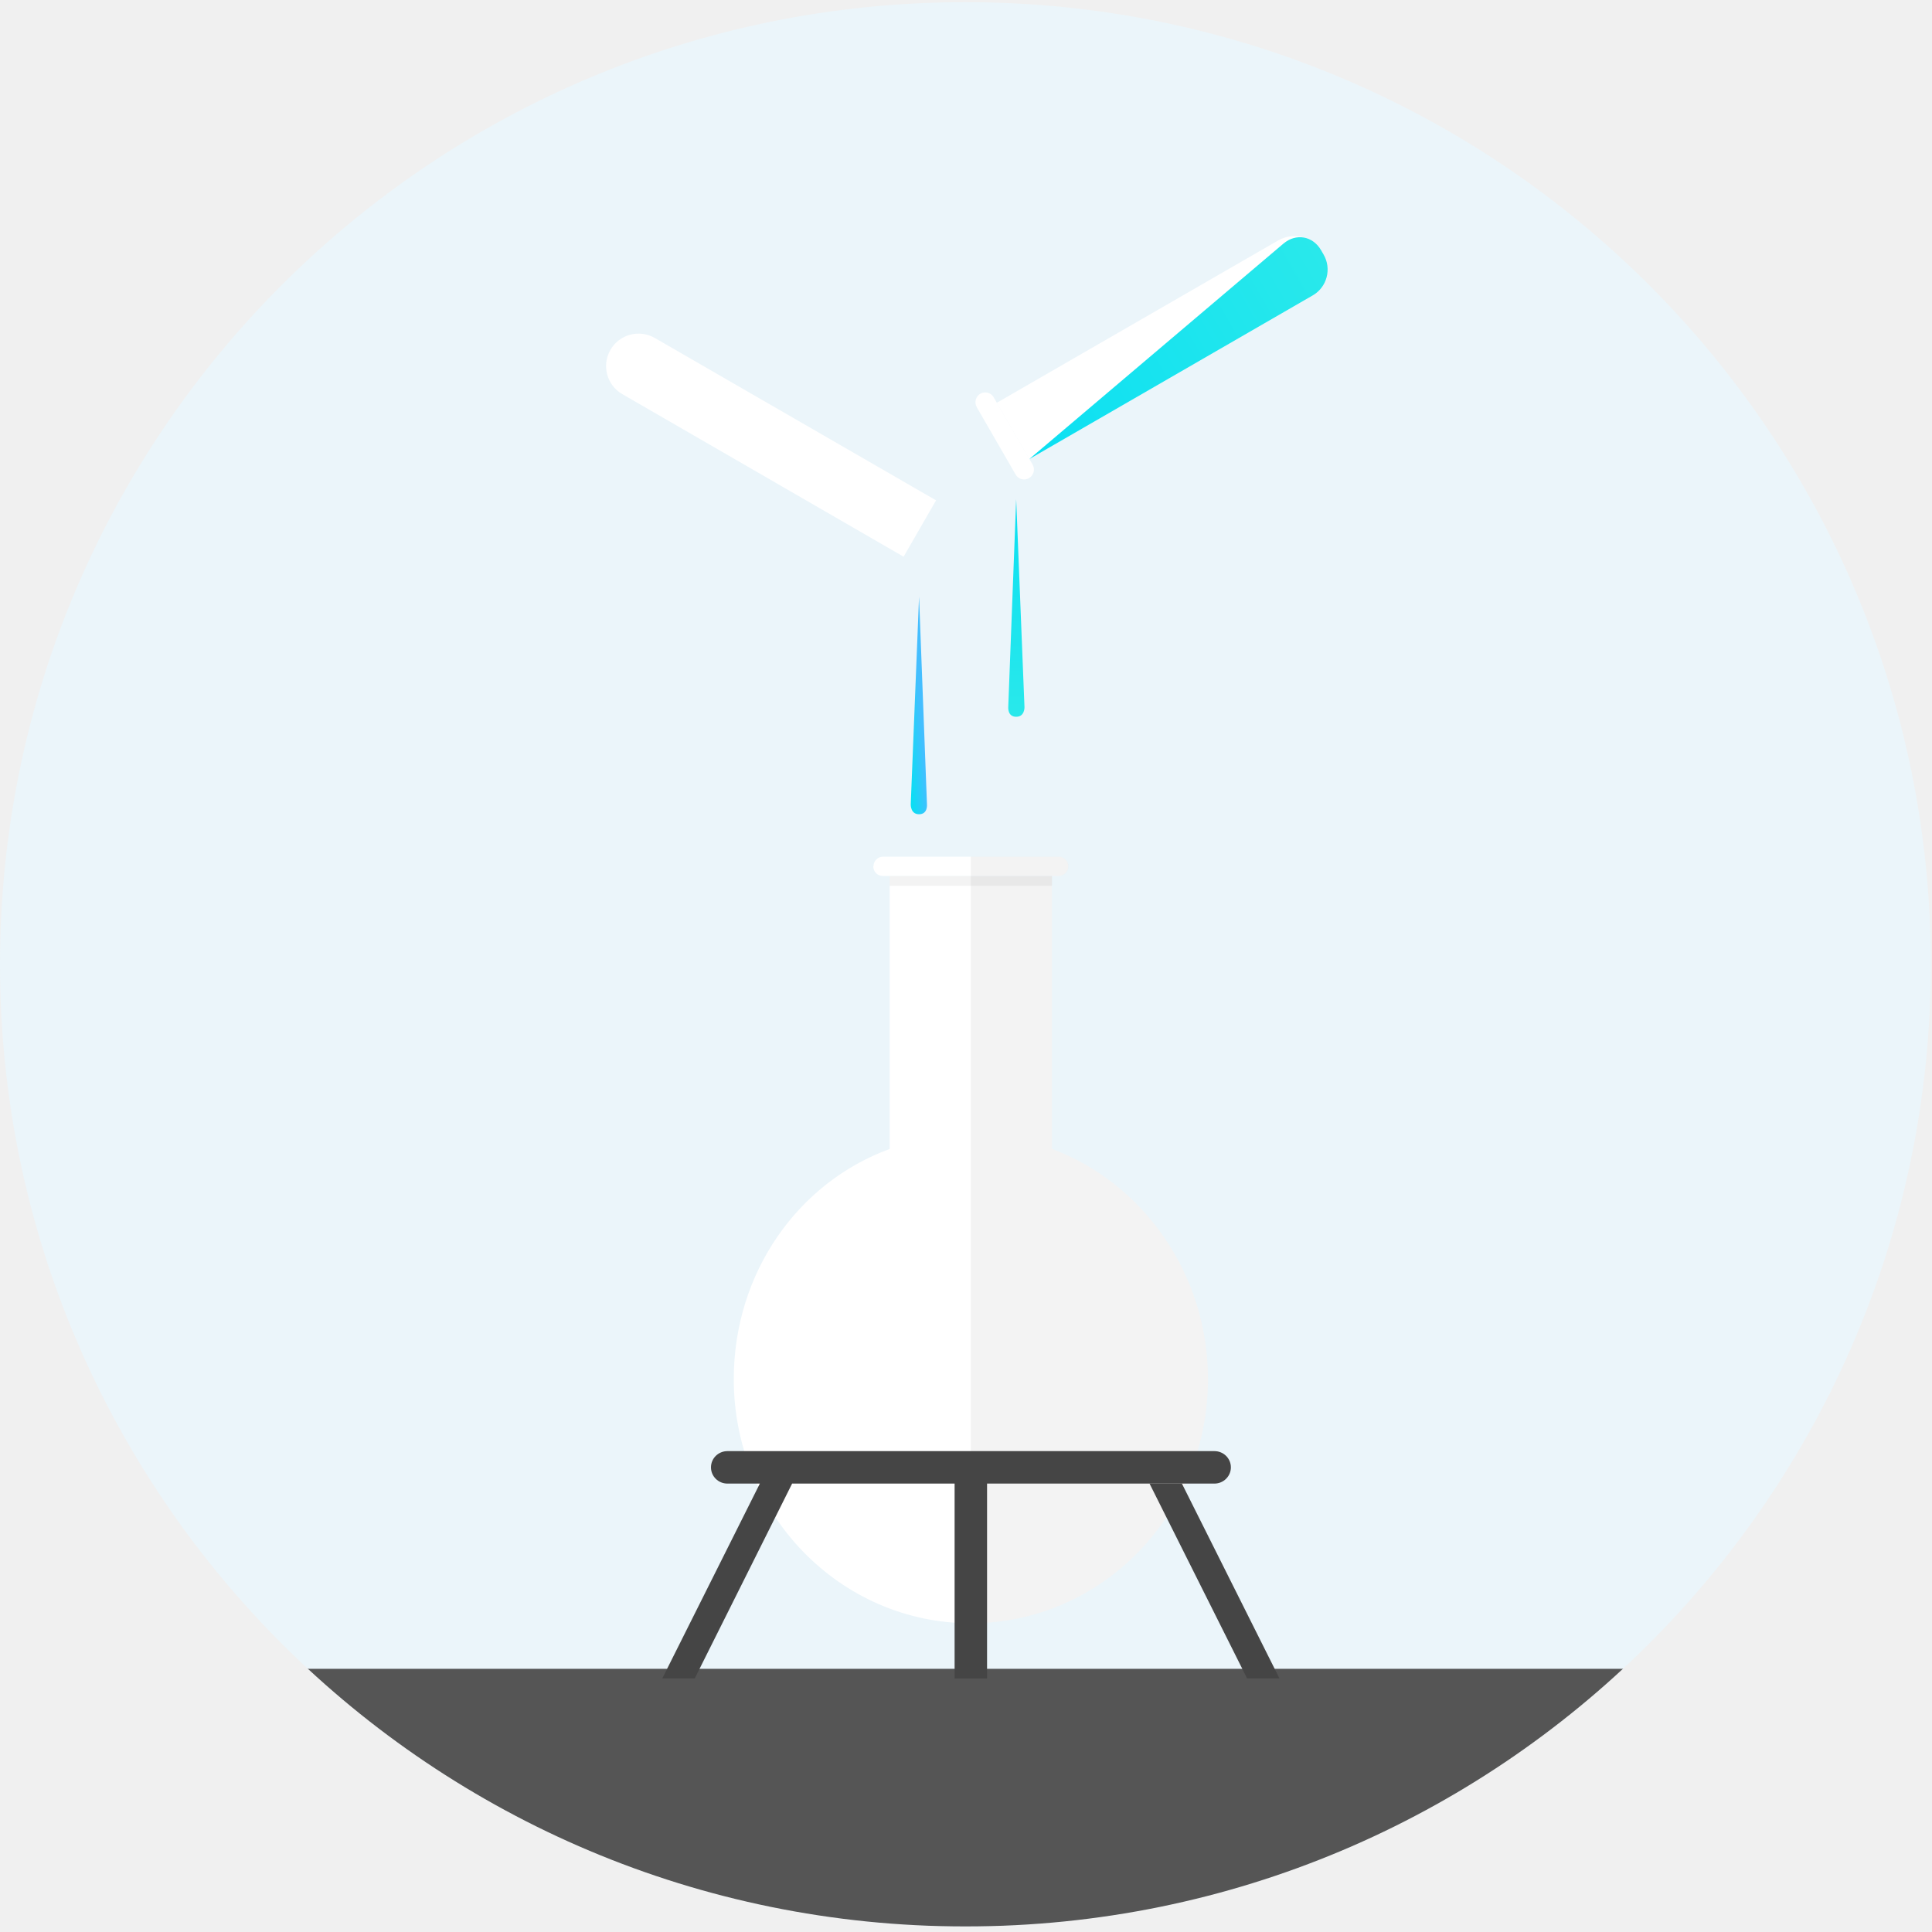
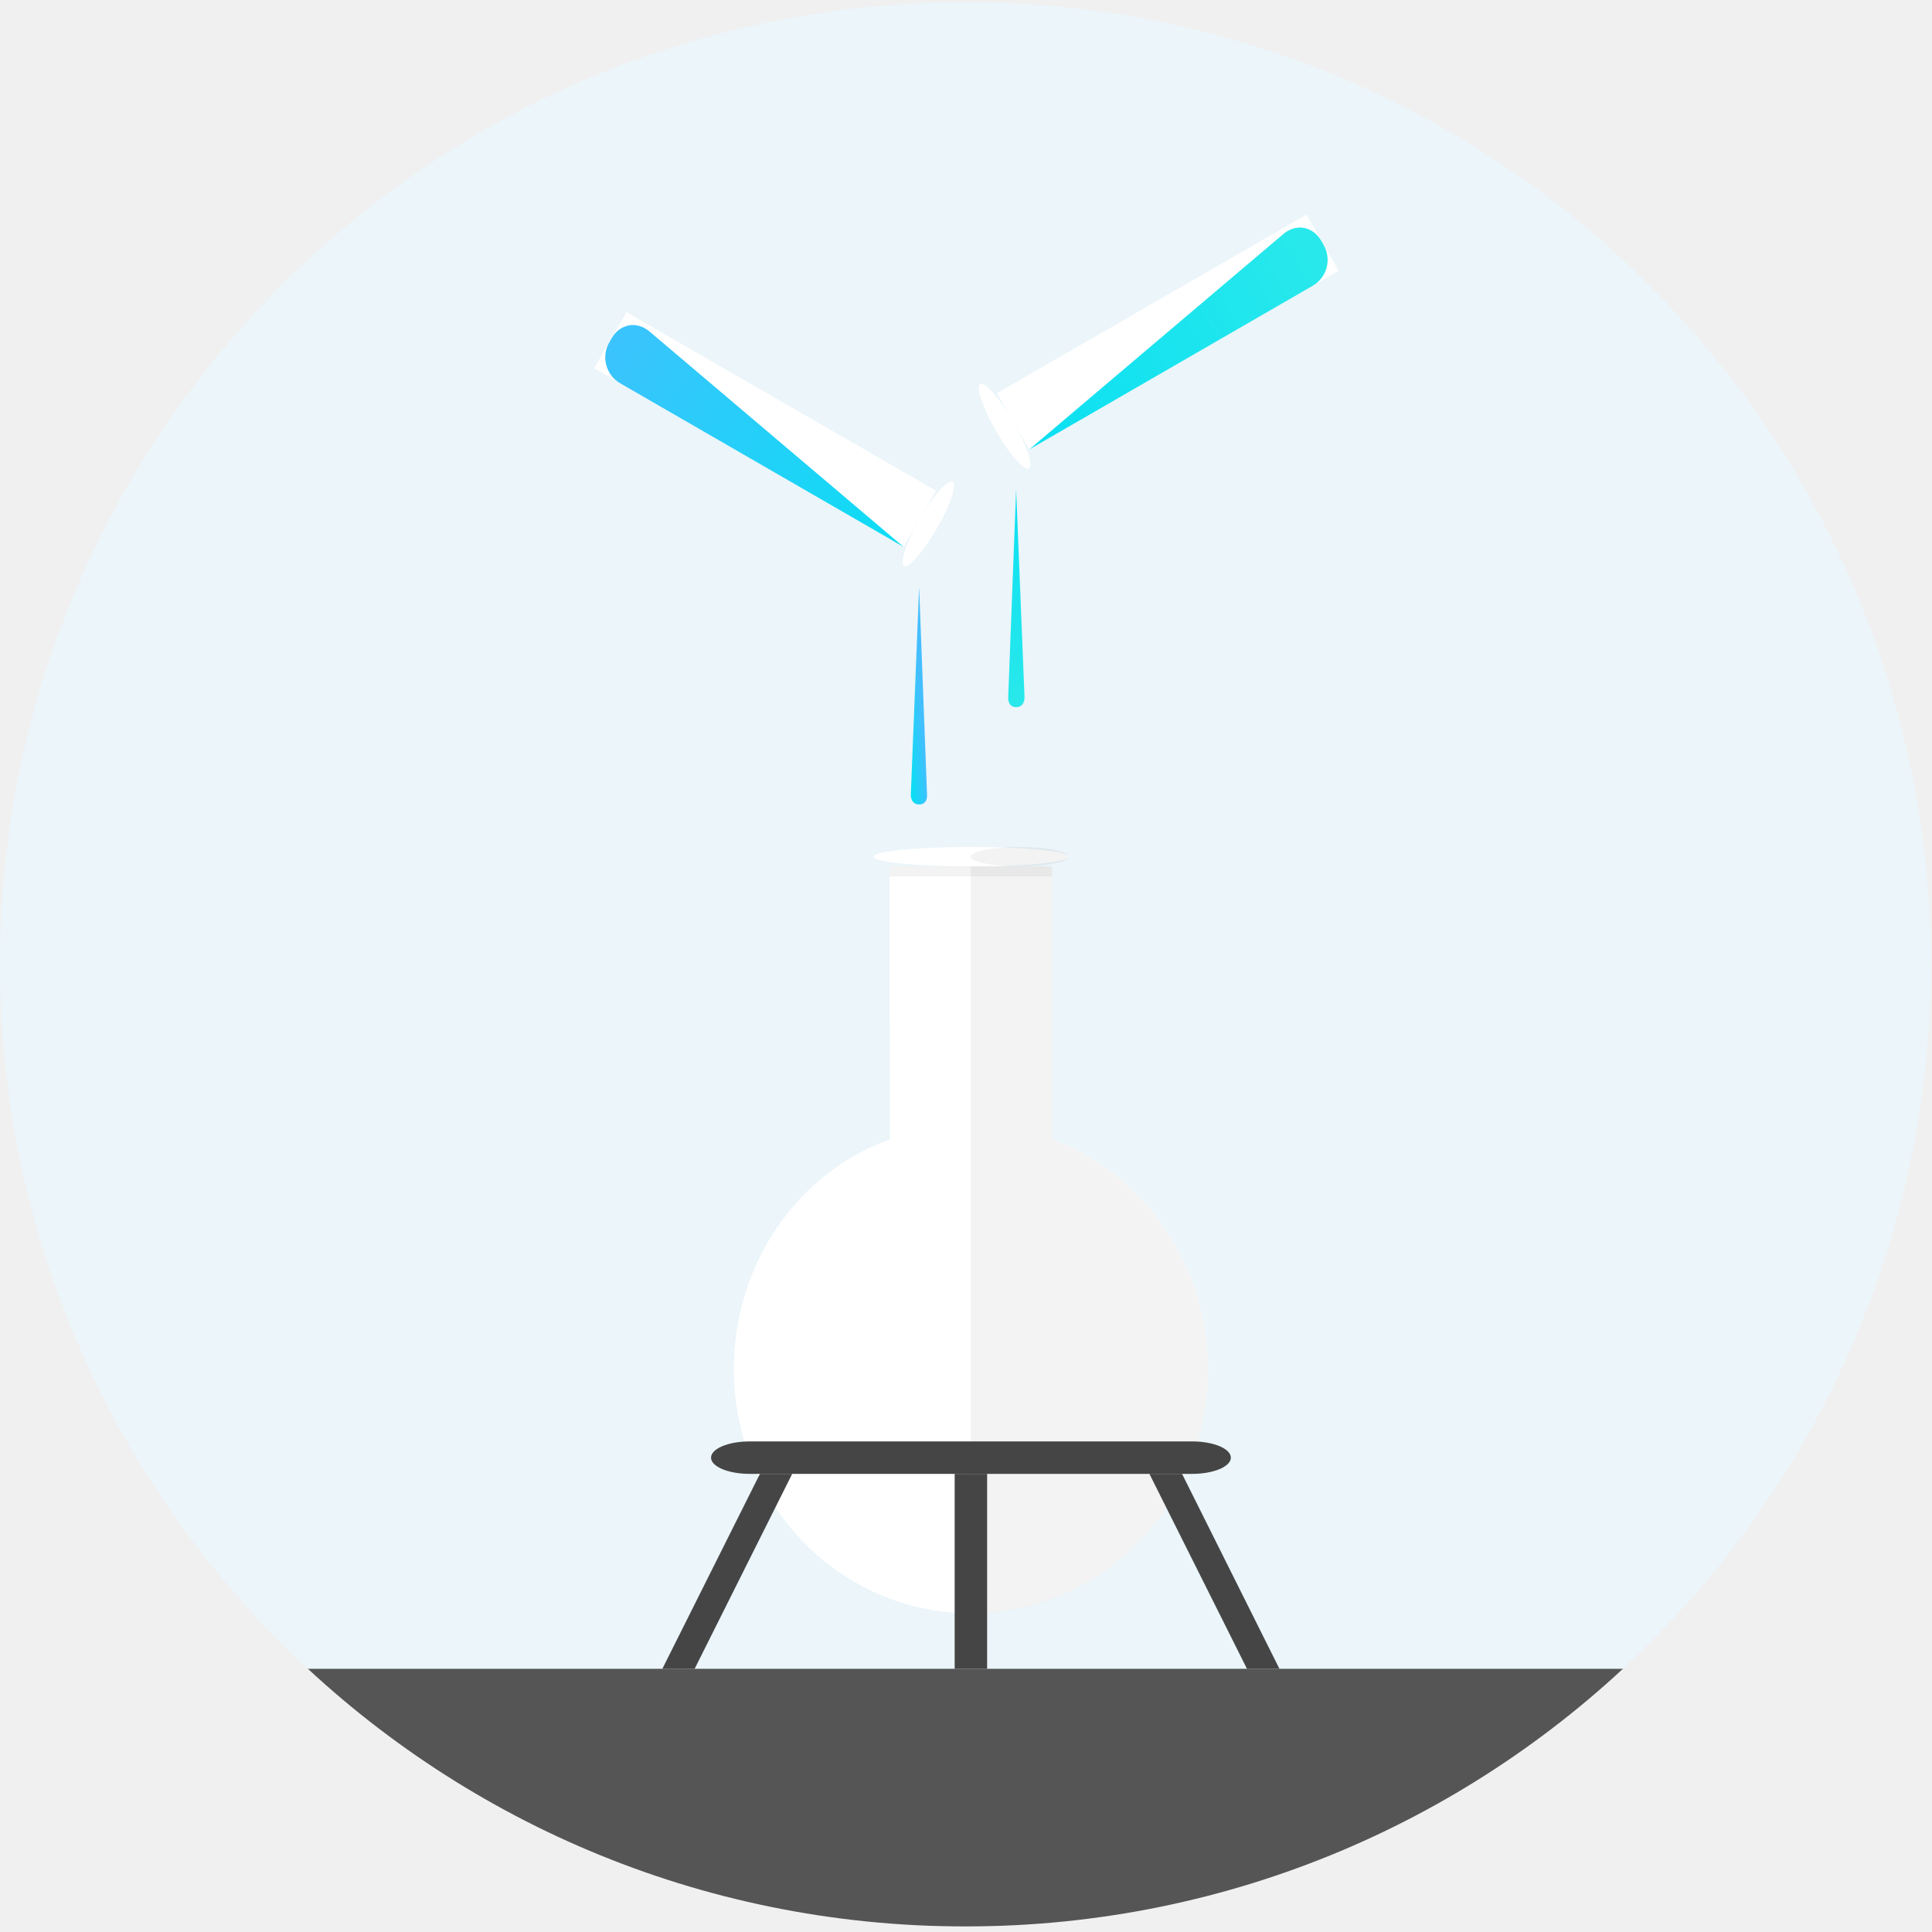
<svg xmlns="http://www.w3.org/2000/svg" xmlns:xlink="http://www.w3.org/1999/xlink" viewBox="0 0 200 200">
  <defs>
    <ellipse id="path-1" cx="99.94" cy="100.27" rx="99.94" ry="99.6" />
    <linearGradient id="linearGradient-3" x1="37.58%" x2="37.58%" y1="-6.25%" y2="118.85%">
      <stop stop-color="#09DFF3" offset="0%" />
      <stop stop-color="#44BEFF" offset="100%" />
    </linearGradient>
    <linearGradient id="linearGradient-4" x1="37.58%" x2="37.58%" y1="-6.25%" y2="118.85%">
      <stop stop-color="#09DFF3" offset="0%" />
      <stop stop-color="#2FEAE9" offset="100%" />
    </linearGradient>
    <linearGradient id="linearGradient-5" x1="0%" x2="46.08%" y1="88.38%" y2="38.32%">
      <stop stop-color="#09DFF3" offset="0%" />
      <stop stop-color="#44BEFF" offset="100%" />
    </linearGradient>
  </defs>
-   <g fill="none" fill-rule="evenodd">
-     <g transform="translate(0 -.445)">
-       <mask id="mask-2" fill="#fff">
-         <use xlink:href="#path-1" />
-       </mask>
-       <use fill="#EBF5FA" xlink:href="#path-1" />
-       <path fill="#555" d="M-.33 173.2h199.87v26.68H-.33z" mask="url(#mask-2)" />
+   <g id="Design-Sprint" fill="none" fill-rule="evenodd">
+     <g id="Work---Product-Development-Copy-3">
+       <g id="converge">
+         <g id="Rectangle-124-Copy-17-+-Group-Copy-12-Copy">
+           <g id="Rectangle-124-Copy-17" transform="translate(0 -.445)">
+             <mask id="mask-2" fill="#fff">
+               <use xlink:href="#path-1" />
+             </mask>
+             <use id="Mask" fill="#EBF5FA" xlink:href="#path-1" />
+             <path id="Rectangle-124" fill="#555" d="M-.33 173.2h199.87v26.68H-.33z" mask="url(#mask-2)" />
+           </g>
+         </g>
+         <g id="Group-Copy-33" transform="translate(60.487 20.755)">
+           <g id="Rectangle-126-Copy-12-+-Rectangle-126-Copy-11-+-Rectangle-12-Copy-21" transform="rotate(-240 19.595 24.216) translate(14.551 4.711)">
+             <path id="Rectangle-126-Copy-12" fill="#FFF" d="M1.68 2.02H8.4v37H1.7z" />
+             <path id="Rectangle-126-Copy-11" fill="url(#linearGradient-3)" d="M8.4 2.02V35.9C8.4 37.62 7 39 5.3 39h-.5c-1.73 0-2.87-1.35-2.56-3.05L8.4 2.02z" />
+             <rect id="Rectangle-12-Copy-21" width="10.09" height="2.02" fill="#FFF" rx="40" />
+           </g>
+           <g id="Rectangle-126-Copy-14-+-Rectangle-126-Copy-13-+-Rectangle-12-Copy-28" transform="matrix(.5 .866 .866 -.5 40.109 19.508)">
+             <path id="Rectangle-126-Copy-14" fill="#FFF" d="M1.68 2.02H8.4v37H1.7z" />
+             <path id="Rectangle-126-Copy-13" fill="url(#linearGradient-4)" d="M8.4 2.02V35.9C8.4 37.62 7 39 5.3 39h-.5c-1.73 0-2.87-1.35-2.56-3.05L8.4 2.02z" />
+             <rect id="Rectangle-12-Copy-28" width="10.09" height="2.02" fill="#FFF" rx="40" />
+           </g>
+           <path id="Rectangle-125-Copy-5" fill="url(#linearGradient-5)" d="M34.66 40.02l.82 21.5s.1 1-.82 1c-.9 0-.86-1-.86-1l.86-21.5z" />
+           <path id="Rectangle-11-Copy-15" fill="#FFF" d="M31.6 68.94h16.82V97.2h-16.8z" />
+           <path id="Rectangle-11-Copy-19" fill="#FFF" d="M31.6 97.2c-9.5 3.44-16.12 12.8-16.12 23.8 0 13.95 11 25.26 24.55 25.26 13.56 0 24.55-11.3 24.55-25.26 0-11-6.83-20.37-16.15-23.83h-16.8z" />
+           <path id="Rectangle-11-Copy-21" fill="#000" fill-opacity=".05" d="M40.02 97.2v49.08c13.56 0 24.55-11.3 24.55-25.26 0-11-6.83-20.37-16.15-23.83h-8.4z" />
+           <rect id="Rectangle-32-Copy-4" width="53.81" height="3.36" x="13.12" y="128.46" fill="#454545" rx="4" />
+           <path id="Rectangle-507" fill="#454545" d="M38.34 131.82h3.36V152h-3.36z" />
+           <path id="Rectangle-507-Copy" fill="#454545" d="M18.16 131.82h3.36L11.42 152H8.08l10.1-20.18z" />
+           <path id="Rectangle-507-Copy-2" fill="#454545" d="M61.88 131.82H58.5L68.6 152h3.36l-10.08-20.18z" />
+           <rect id="Rectangle-12-Copy-12" width="20.18" height="2.02" x="29.93" y="66.92" fill="#FFF" rx="40" />
+           <rect id="Rectangle-12-Copy-15" width="10.09" height="2.02" x="40.02" y="66.92" fill="#000" fill-opacity=".05" rx="40" />
+           <path id="Rectangle-506" fill="#000" fill-opacity=".05" d="M40.02 68.94h8.4V97.2h-8.4z" />
+           <path id="Rectangle-125-Copy-6" fill="url(#linearGradient-4)" d="M44.75 29.93l.82 21.5s.08 1.02-.82 1.02c-.9 0-.87-1-.87-1l.87-21.52z" transform="matrix(-1 0 0 1 89.452 0)" />
+         </g>
+         <path id="Path-763-Copy-5" fill="#000" fill-opacity=".05" d="M92.1 89.68v1.04h16.8v-1.04H92.1z" />
+       </g>
    </g>
-     <path fill="#FFF" d="M96.9 51.8l-3.36 5.83L64.42 40.8c-1.6-.92-2.16-2.98-1.23-4.58.92-1.6 2.97-2.17 4.6-1.23l29.1 16.8z" />
-     <path fill="url(#linearGradient-3)" d="M8.4 3.02V36.9C8.4 38.62 7 40 5.3 40h-.5c-1.73 0-2.87-1.35-2.56-3.05L8.4 3.02z" transform="matrix(-.5 .866 -.866 -.5 -60.447 49.96)" />
-     <path fill="#FFF" d="M-67.6 56.32c-.27.47-.1 1.1.37 1.37.48.27 1.1.1 1.37-.37l4.04-7c.28-.47.12-1.1-.37-1.37-.47-.28-1.1-.12-1.36.36l-.46.8c-.04-.1-.12-.2-.22-.26-.24-.14-.55-.06-.68.18-.14.24-.06.54.18.68.1.06.22.08.33.06l-3.2 5.54zM106.55 47.53l29.12-16.8c1.6-.94 2.16-3 1.23-4.6-.93-1.6-2.98-2.17-4.6-1.23l-29.12 16.8 3.37 5.83z" />
-     <path fill="url(#linearGradient-4)" d="M8.4 2.02V35.9C8.4 37.62 7 39 5.3 39h-.5c-1.73 0-2.87-1.35-2.56-3.05L8.4 2.02z" transform="matrix(.5 .866 .866 -.5 100.596 41.263)" />
-     <path fill="#FFF" d="M101.1 42.13l4.04 7c.28.48.9.65 1.37.37.5-.28.66-.9.4-1.38l-4.05-7c-.28-.48-.9-.64-1.38-.36-.48.28-.64.9-.37 1.37z" />
-     <path fill="url(#linearGradient-5)" d="M95.14 62.77l.82 21.5s.1 1.02-.82 1.02c-.9 0-.86-1.02-.86-1.02l.86-21.5z" transform="translate(0 -1)" />
-     <path fill="#FFF" d="M92.1 90.7h16.8v28.24H92.1zM92.1 118.94c-9.5 3.47-16.14 12.83-16.14 23.83 0 13.96 11 25.27 24.54 25.27 13.56 0 24.55-11.3 24.55-25.27 0-11-6.83-20.36-16.14-23.83H92.1z" />
-     <path fill="#000" fill-opacity=".05" d="M100.5 118.94v49.1c13.56 0 24.55-11.3 24.55-25.27 0-11-6.83-20.36-16.14-23.83h-8.4z" />
-     <path fill="#454545" d="M73.6 151.9c0-.93.76-1.68 1.7-1.68h50.42c.93 0 1.7.74 1.7 1.68 0 .93-.77 1.68-1.7 1.68H75.3c-.94 0-1.7-.75-1.7-1.68zM98.82 153.58h3.36v20.18h-3.36zM78.65 153.58H82l-10.08 20.17h-3.36l10.1-20.17z" />
-     <path fill="#454545" d="M122.36 153.58H119l10.1 20.17h3.35l-10.1-20.17z" />
-     <path fill="#FFF" d="M90.42 89.68c0-.55.46-1 1-1h18.17c.54 0 1 .44 1 1s-.47 1-1 1H91.4c-.56 0-1-.43-1-1z" />
-     <path fill="#000" fill-opacity=".05" d="M100.5 88.68h9.1c.54 0 1 .44 1 1s-.47 1-1 1h-9.1v-2zM100.5 90.7h8.4v28.24h-8.4z" />
-     <path fill="url(#linearGradient-4)" d="M105.23 52.68l.82 21.5s.1 1.02-.82 1.02c-.9 0-.86-1-.86-1l.86-21.52z" transform="matrix(-1 0 0 1 210.424 -1)" />
-     <path fill="#000" fill-opacity=".05" d="M92.1 90.7h16.8v1H92.1z" />
  </g>
</svg>
